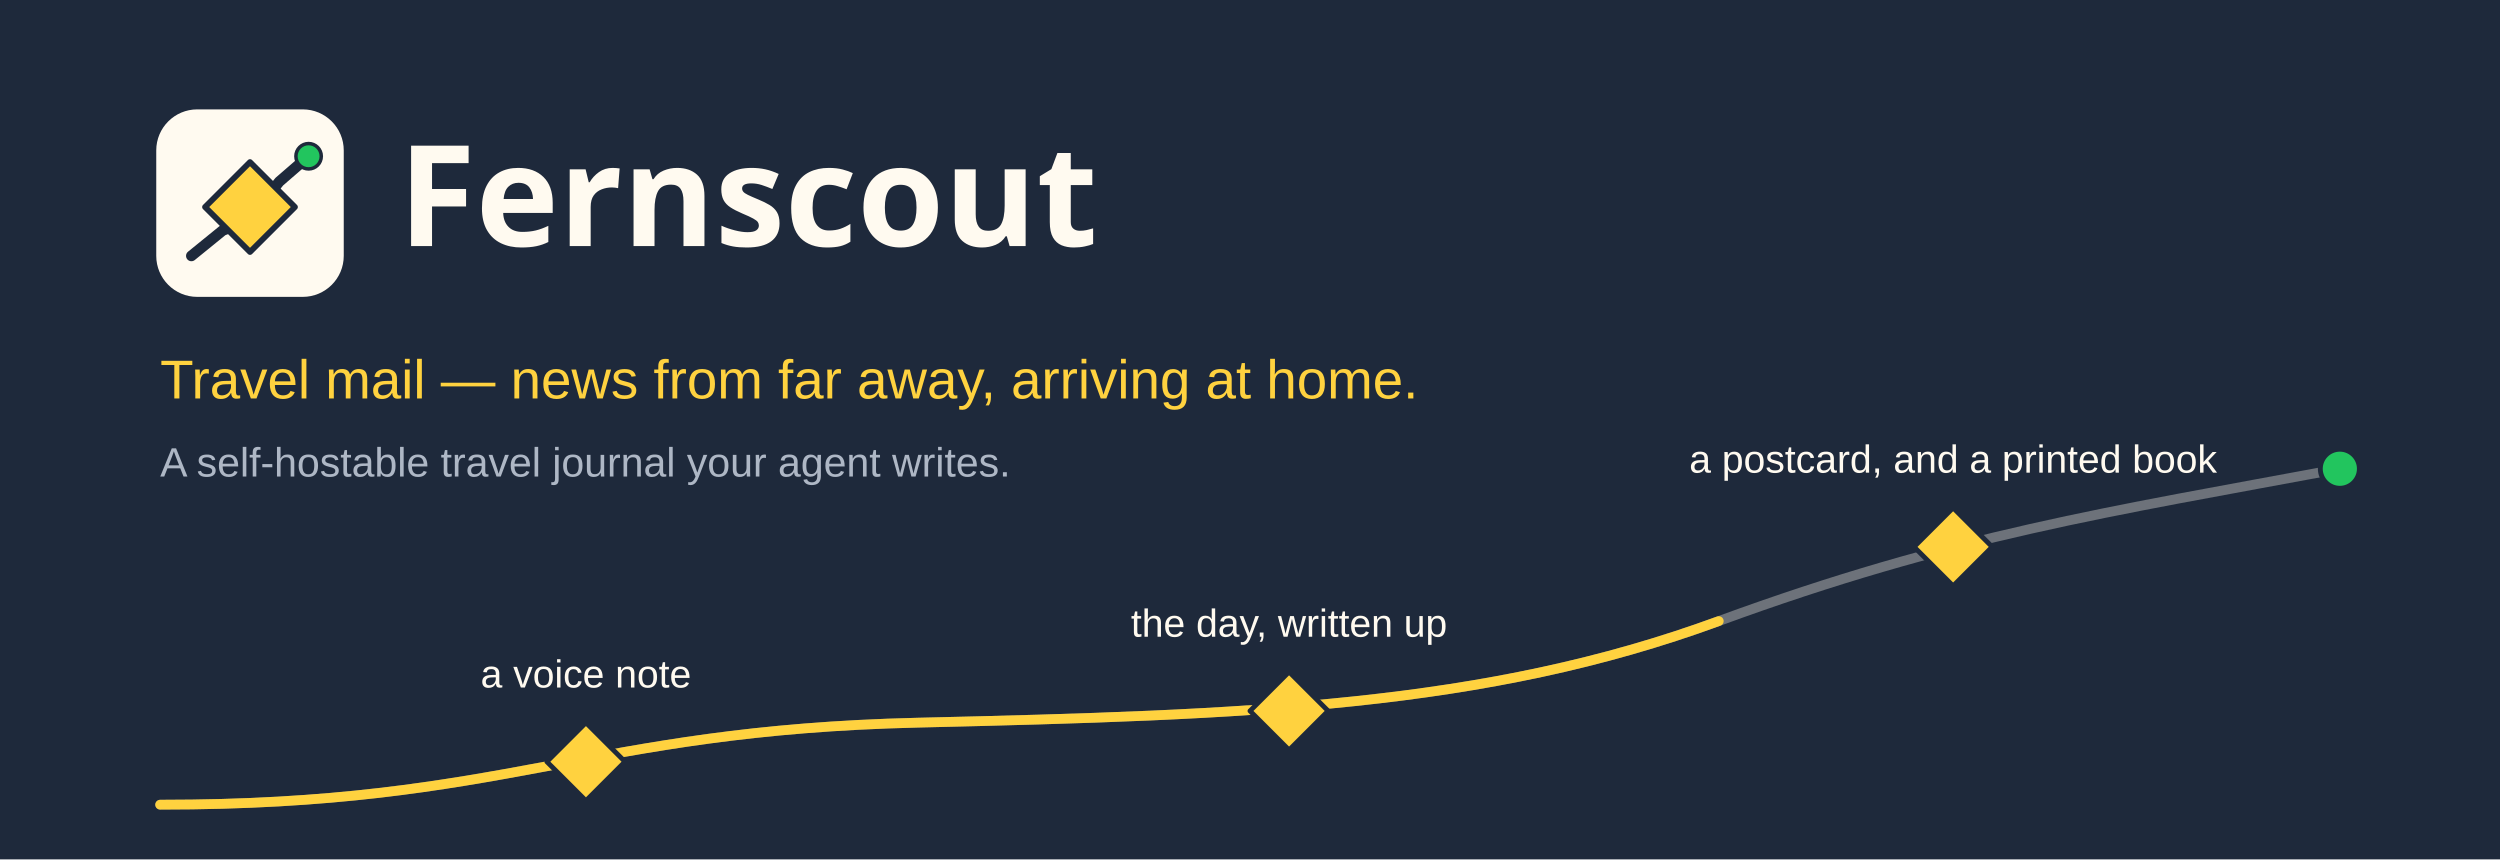
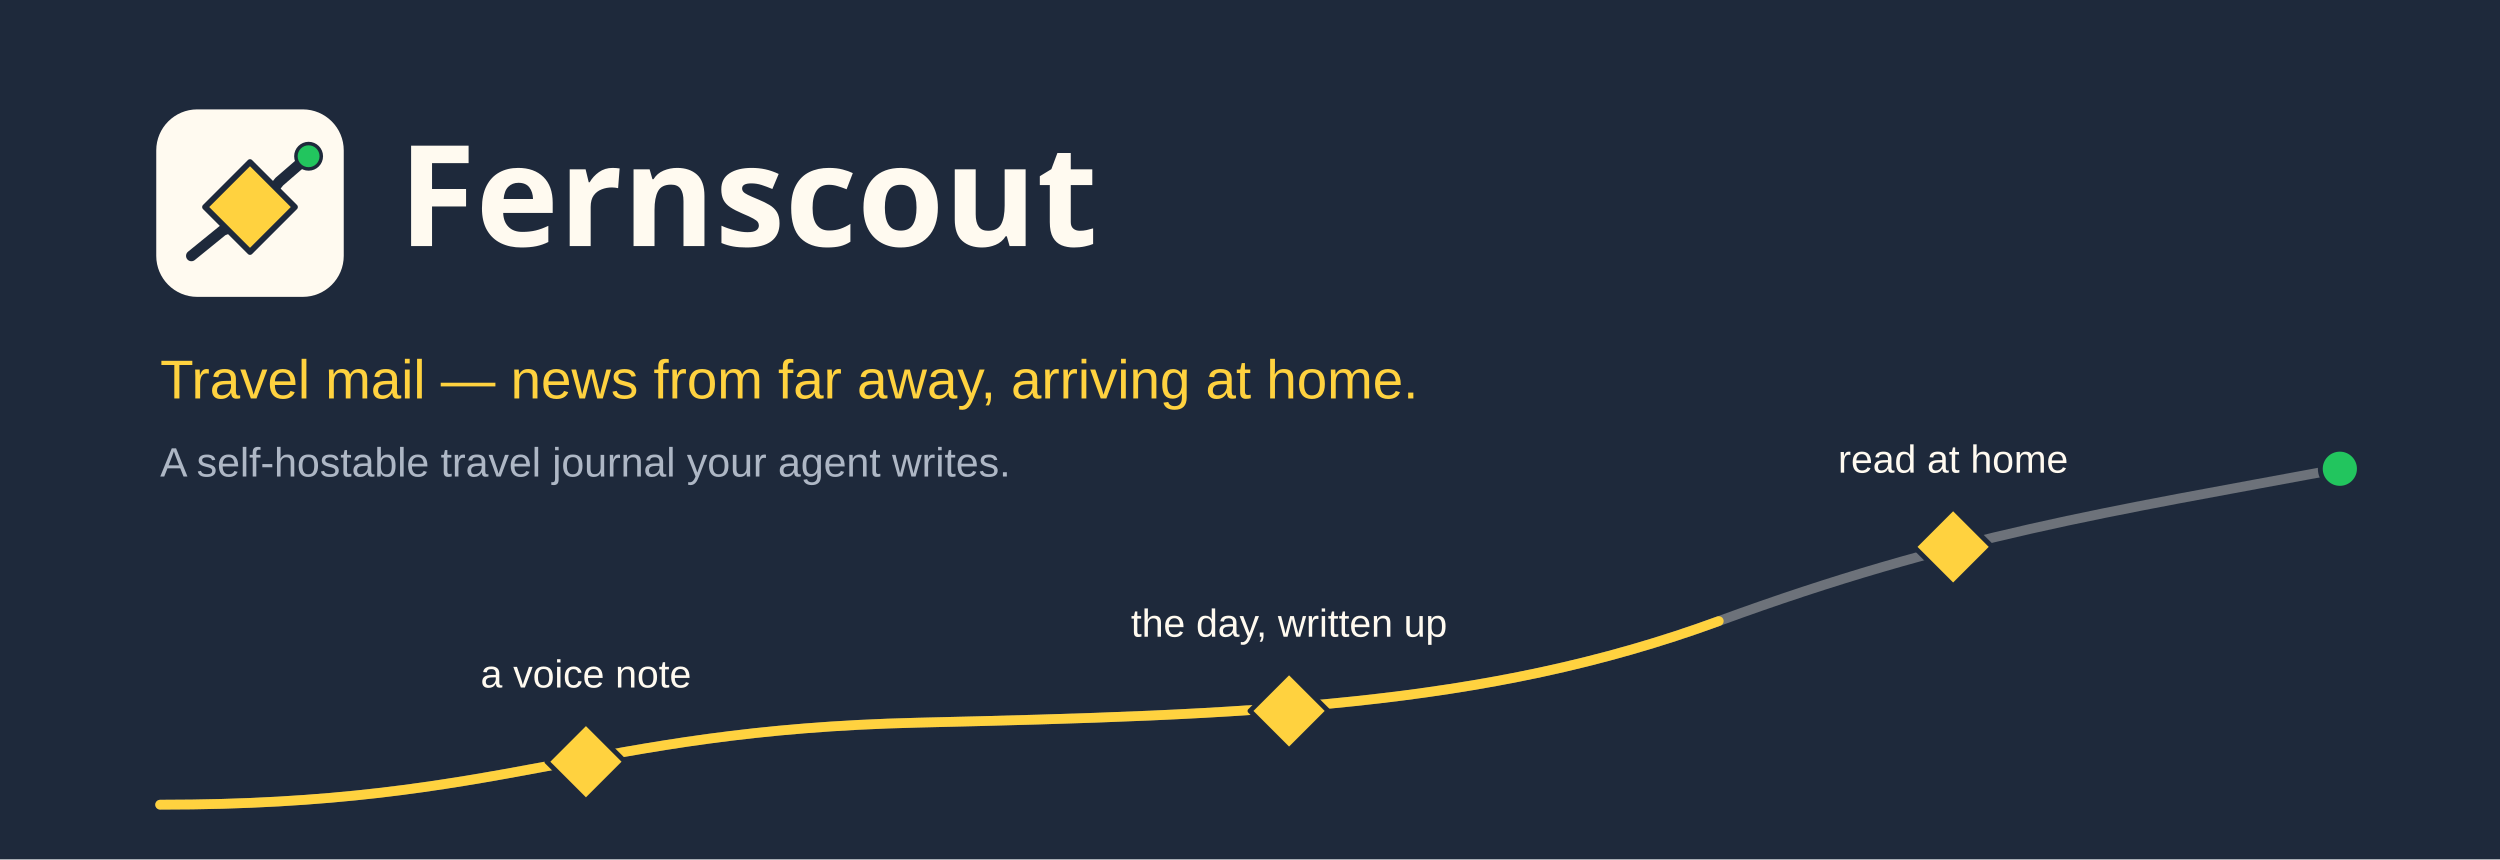
- <svg xmlns="http://www.w3.org/2000/svg" viewBox="0 0 1280 440" width="1280" height="440" role="img" aria-label="Fernscout — a travel journal your agent writes. A trail across the image marks three stops: a voice note, the day written up, a card and a book in the post.">
+ <svg xmlns="http://www.w3.org/2000/svg" viewBox="0 0 1280 440" width="1280" height="440" role="img" aria-label="Fernscout — a travel journal your agent writes. A trail across the image marks three stops: a voice note, the day written up, read at home.">
  <rect width="1280" height="440" fill="#1e293b" />
  <g>
    <rect x="80" y="56" width="96" height="96" rx="21" fill="#fffaf0" />
    <path d="M98 131 L114 118 L127 113 L143 93 L158 80" fill="none" stroke="#1e293b" stroke-width="5.5" stroke-linecap="round" stroke-linejoin="round" />
    <path d="M128 83 L151 106 L128 129 L105 106 Z" fill="#ffd23f" stroke="#1e293b" stroke-width="3" stroke-linejoin="round" />
    <circle cx="158" cy="80" r="6.5" fill="#22c55e" stroke="#1e293b" stroke-width="1.8" />
  </g>
  <text x="204" y="126" font-family="Fredoka, 'Trebuchet MS', sans-serif" font-size="72" font-weight="700" fill="#fffaf0">Fernscout</text>
  <text x="82" y="204" font-family="'Plus Jakarta Sans', 'Helvetica Neue', Arial, sans-serif" font-size="28" font-weight="500" fill="#ffd23f">Travel mail — news from far away, arriving at home.</text>
  <text x="82" y="244" font-family="'Plus Jakarta Sans', 'Helvetica Neue', Arial, sans-serif" font-size="21" fill="#aeb7c5">A self-hostable travel journal your agent writes.</text>
  <path d="M82 412 C 260 412, 300 374, 470 370 S 760 362, 880 318 S 1080 262, 1198 240" fill="none" stroke="#fffaf0" stroke-width="5" stroke-linecap="round" opacity="0.35" />
  <path d="M82 412 C 260 412, 300 374, 470 370 S 760 362, 880 318" fill="none" stroke="#ffd23f" stroke-width="5" stroke-linecap="round" />
  <g font-family="'Plus Jakarta Sans', 'Helvetica Neue', Arial, sans-serif" font-size="20" fill="#fffaf0" text-anchor="middle">
    <path d="M300 370 L320 390 L300 410 L280 390 Z" fill="#ffd23f" stroke="#1e293b" stroke-width="2.5" stroke-linejoin="round" />
    <text x="300" y="352">a voice note</text>
    <path d="M660 344 L680 364 L660 384 L640 364 Z" fill="#ffd23f" stroke="#1e293b" stroke-width="2.5" stroke-linejoin="round" />
    <text x="660" y="326">the day, written up</text>
    <path d="M1000 260 L1020 280 L1000 300 L980 280 Z" fill="#ffd23f" stroke="#1e293b" stroke-width="2.5" stroke-linejoin="round" />
-     <text x="1000" y="242">a postcard, and a printed book</text>
+     <text x="1000" y="242">read at home</text>
  </g>
  <circle cx="1198" cy="240" r="10" fill="#22c55e" stroke="#1e293b" stroke-width="2.5" />
</svg>
